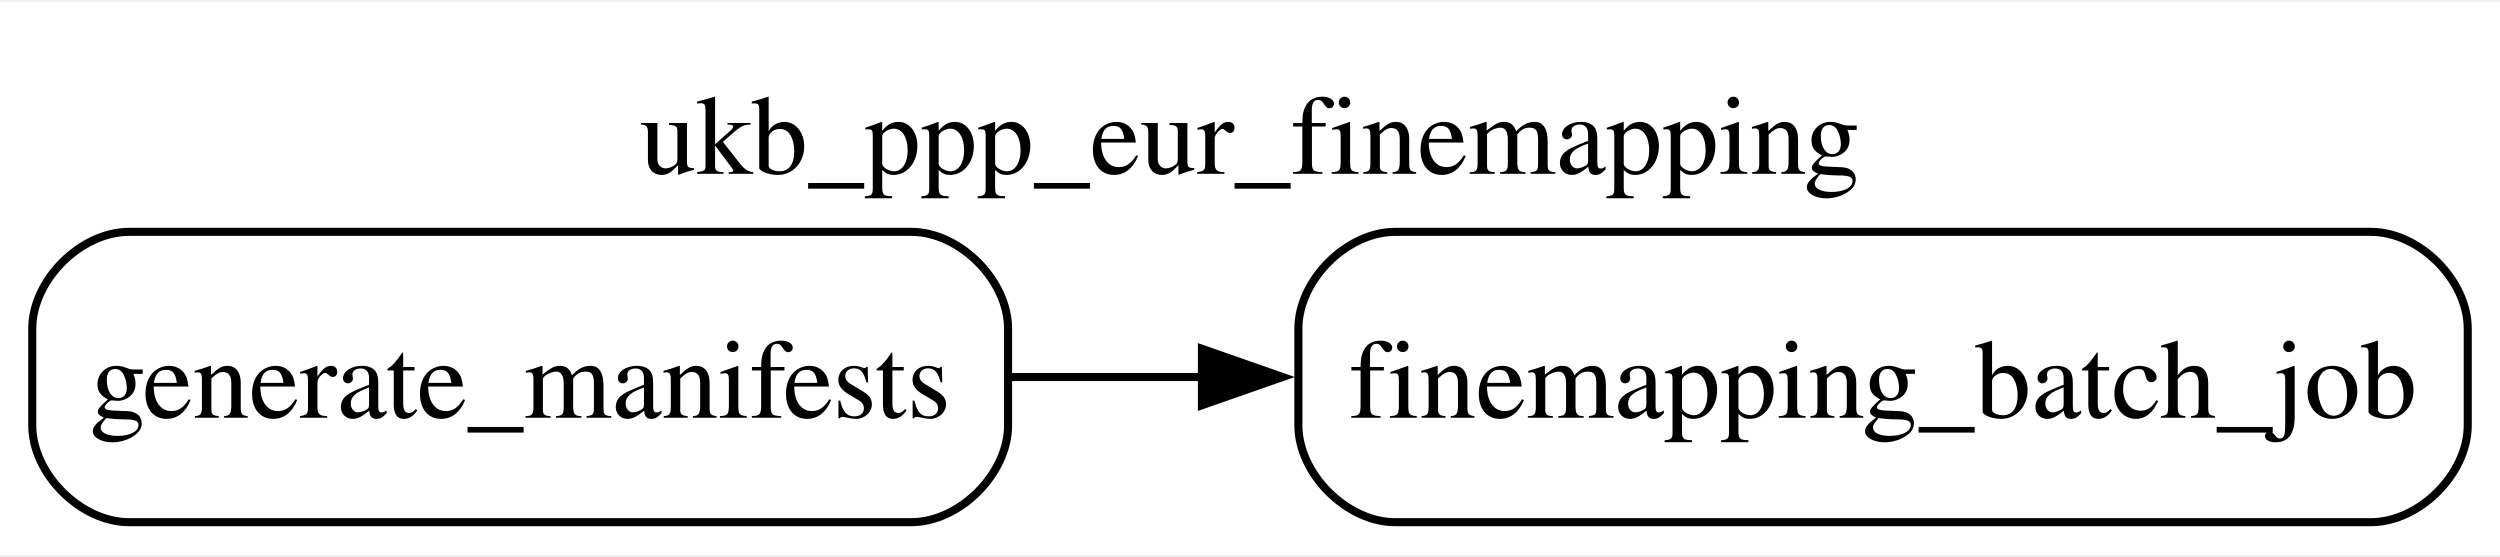
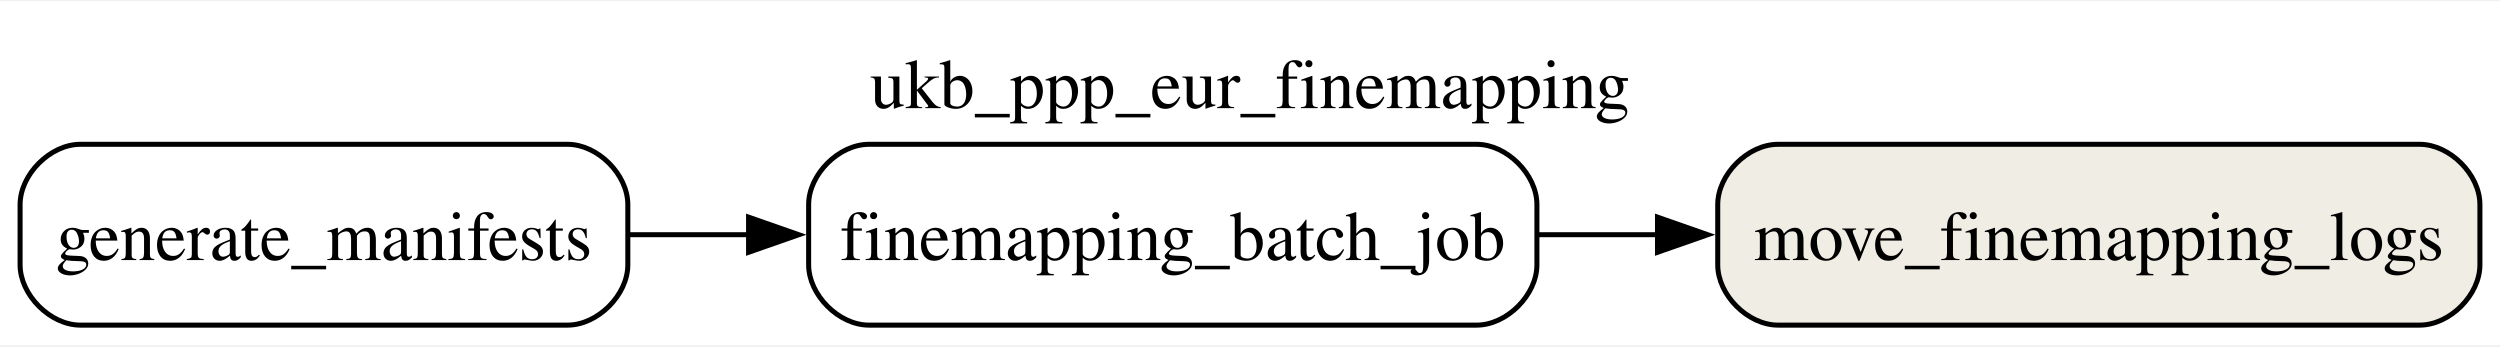
- <svg xmlns="http://www.w3.org/2000/svg" width="310pt" height="69pt" viewBox="0.00 0.00 310.00 68.50">
+ <svg xmlns="http://www.w3.org/2000/svg" width="498pt" height="69pt" viewBox="0.00 0.00 497.75 68.50">
  <g id="graph0" class="graph" transform="scale(1 1) rotate(0) translate(4 64.5)">
-     <polygon fill="white" stroke="none" points="-4,4 -4,-64.5 306,-64.5 306,4 -4,4" />
-     <text text-anchor="middle" x="151" y="-43.2" font-family="Times,serif" font-size="14.00">ukb_ppp_eur_finemapping</text>
+     <polygon fill="white" stroke="none" points="-4,4 -4,-64.5 493.75,-64.5 493.75,4 -4,4" />
+     <text text-anchor="middle" x="244.88" y="-43.2" font-family="Times,serif" font-size="14.00">ukb_ppp_eur_finemapping</text>
    <g id="node1" class="node">
      <path fill="#ffffff" stroke="#000000" d="M290,-36C290,-36 169,-36 169,-36 163,-36 157,-30 157,-24 157,-24 157,-12 157,-12 157,-6 163,0 169,0 169,0 290,0 290,0 296,0 302,-6 302,-12 302,-12 302,-24 302,-24 302,-30 296,-36 290,-36" />
      <text text-anchor="middle" x="229.5" y="-12.95" font-family="Times,serif" font-size="14.00">finemapping_batch_job</text>
+     </g>
+     <g id="node3" class="node">
+       <path fill="#f0eee4" stroke="#000000" d="M477.75,-36C477.75,-36 350,-36 350,-36 344,-36 338,-30 338,-24 338,-24 338,-12 338,-12 338,-6 344,0 350,0 350,0 477.75,0 477.75,0 483.75,0 489.75,-6 489.75,-12 489.75,-12 489.75,-24 489.75,-24 489.75,-30 483.75,-36 477.75,-36" />
+       <text text-anchor="middle" x="413.88" y="-12.95" font-family="Times,serif" font-size="14.00">move_finemapping_logs</text>
+     </g>
+     <g id="edge1" class="edge">
+       <path fill="none" stroke="black" d="M302.32,-18C310.18,-18 318.24,-18 326.25,-18" />
+       <polygon fill="black" stroke="black" points="326.01,-21.5 336.01,-18 326.01,-14.5 326.01,-21.5" />
    </g>
    <g id="node2" class="node">
      <path fill="#ffffff" stroke="#000000" d="M109,-36C109,-36 12,-36 12,-36 6,-36 0,-30 0,-24 0,-24 0,-12 0,-12 0,-6 6,0 12,0 12,0 109,0 109,0 115,0 121,-6 121,-12 121,-12 121,-24 121,-24 121,-30 115,-36 109,-36" />
      <text text-anchor="middle" x="60.5" y="-12.95" font-family="Times,serif" font-size="14.00">generate_manifests</text>
    </g>
-     <g id="edge1" class="edge">
+     <g id="edge2" class="edge">
      <path fill="none" stroke="black" d="M121.32,-18C129.08,-18 137.14,-18 145.19,-18" />
      <polygon fill="black" stroke="black" points="145.04,-21.5 155.04,-18 145.04,-14.5 145.04,-21.5" />
    </g>
  </g>
</svg>
